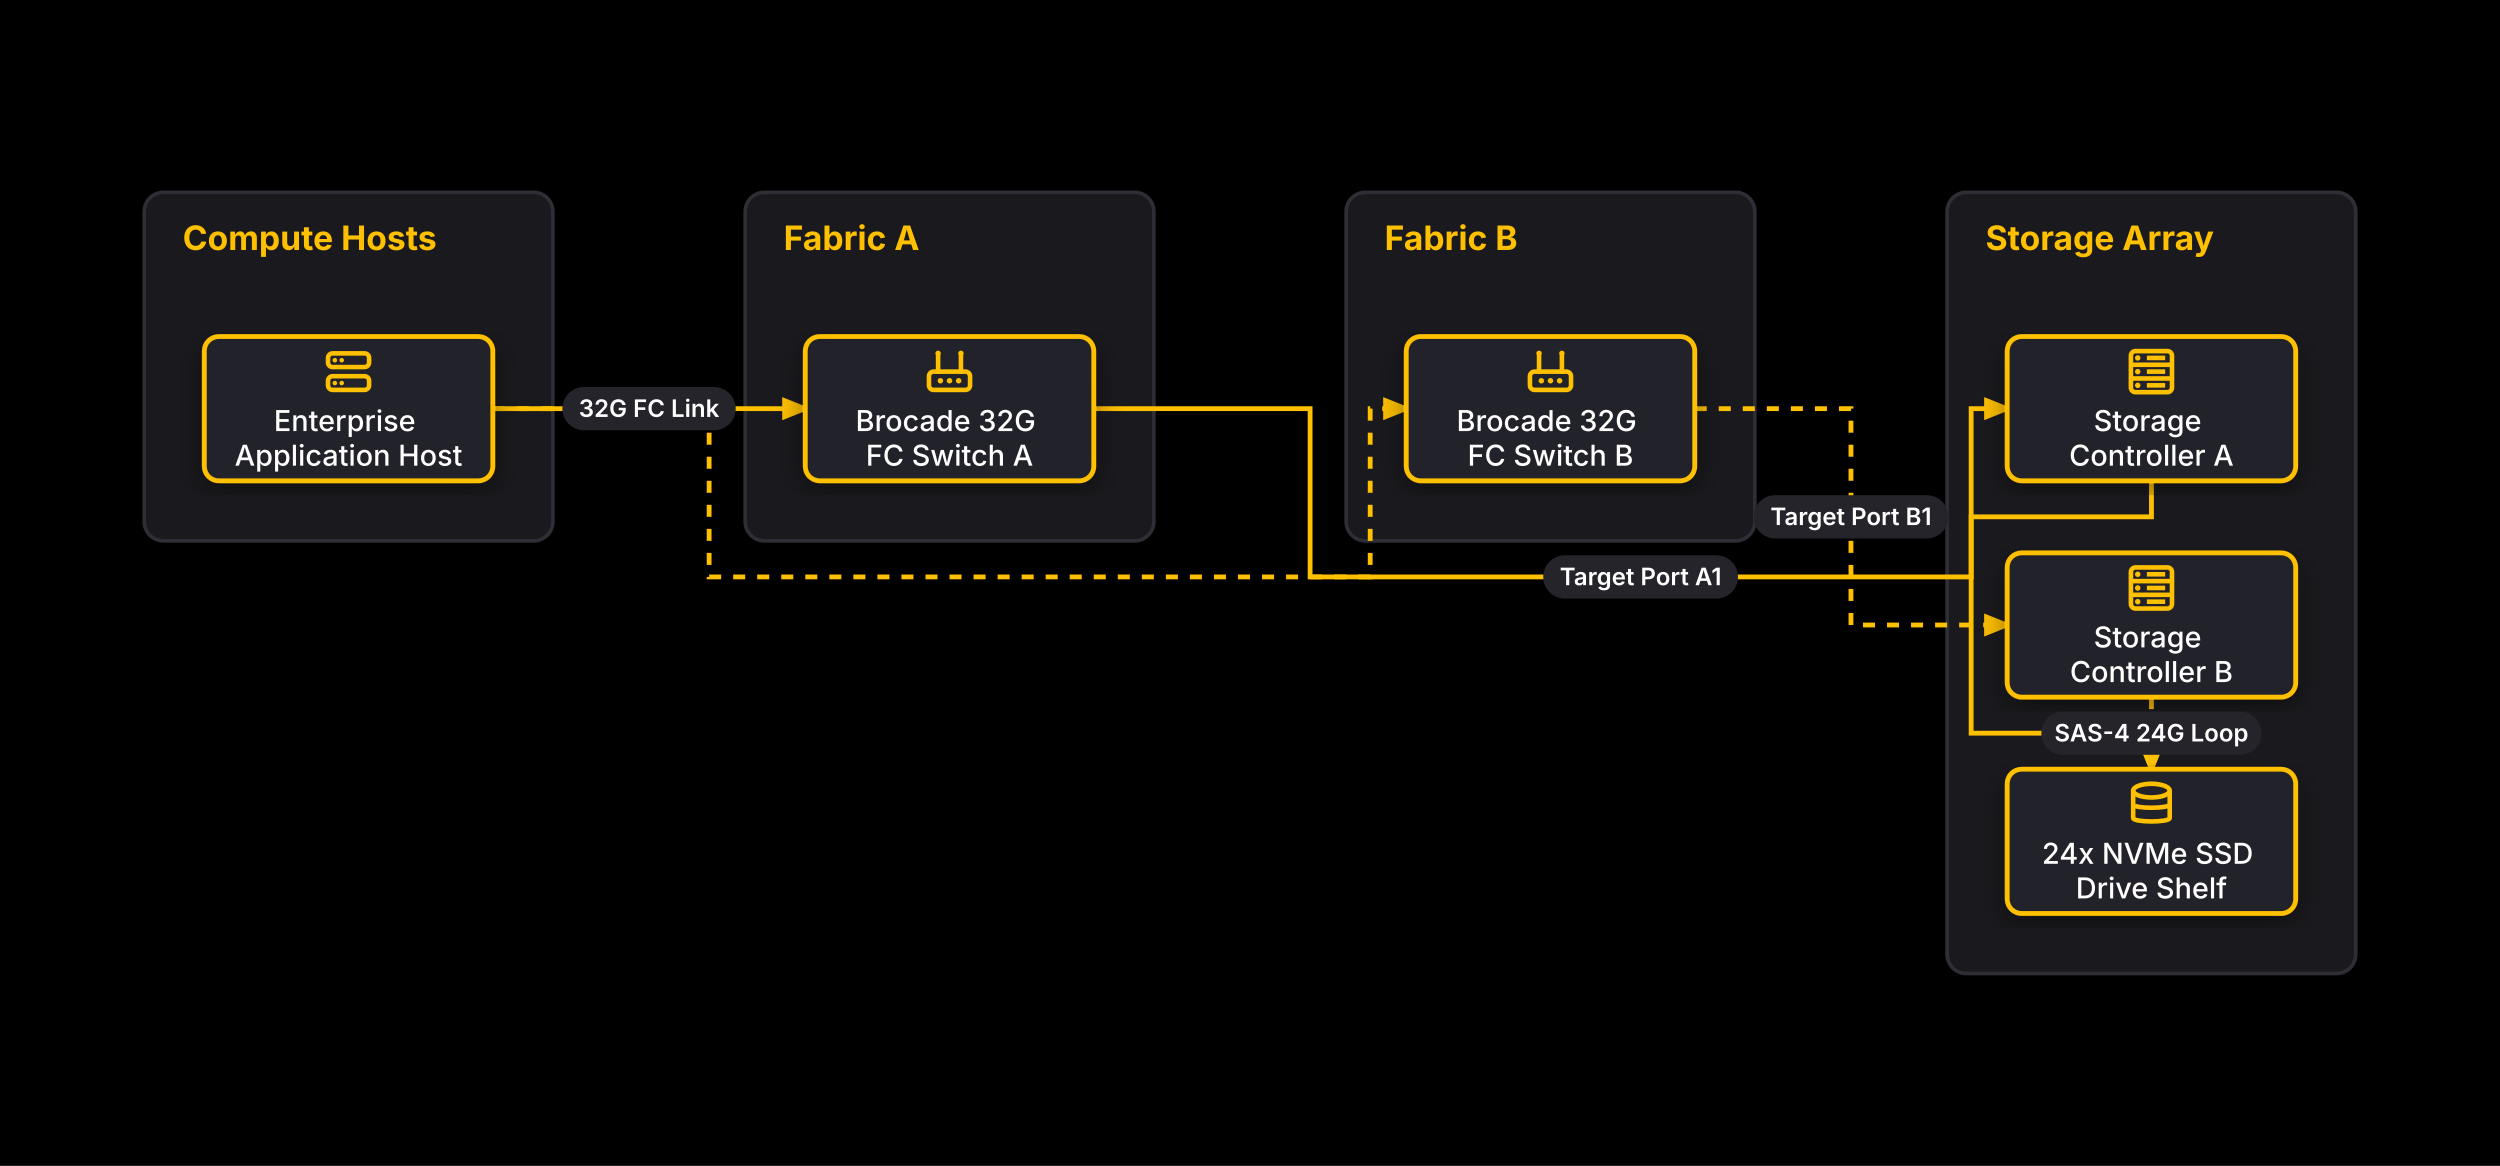
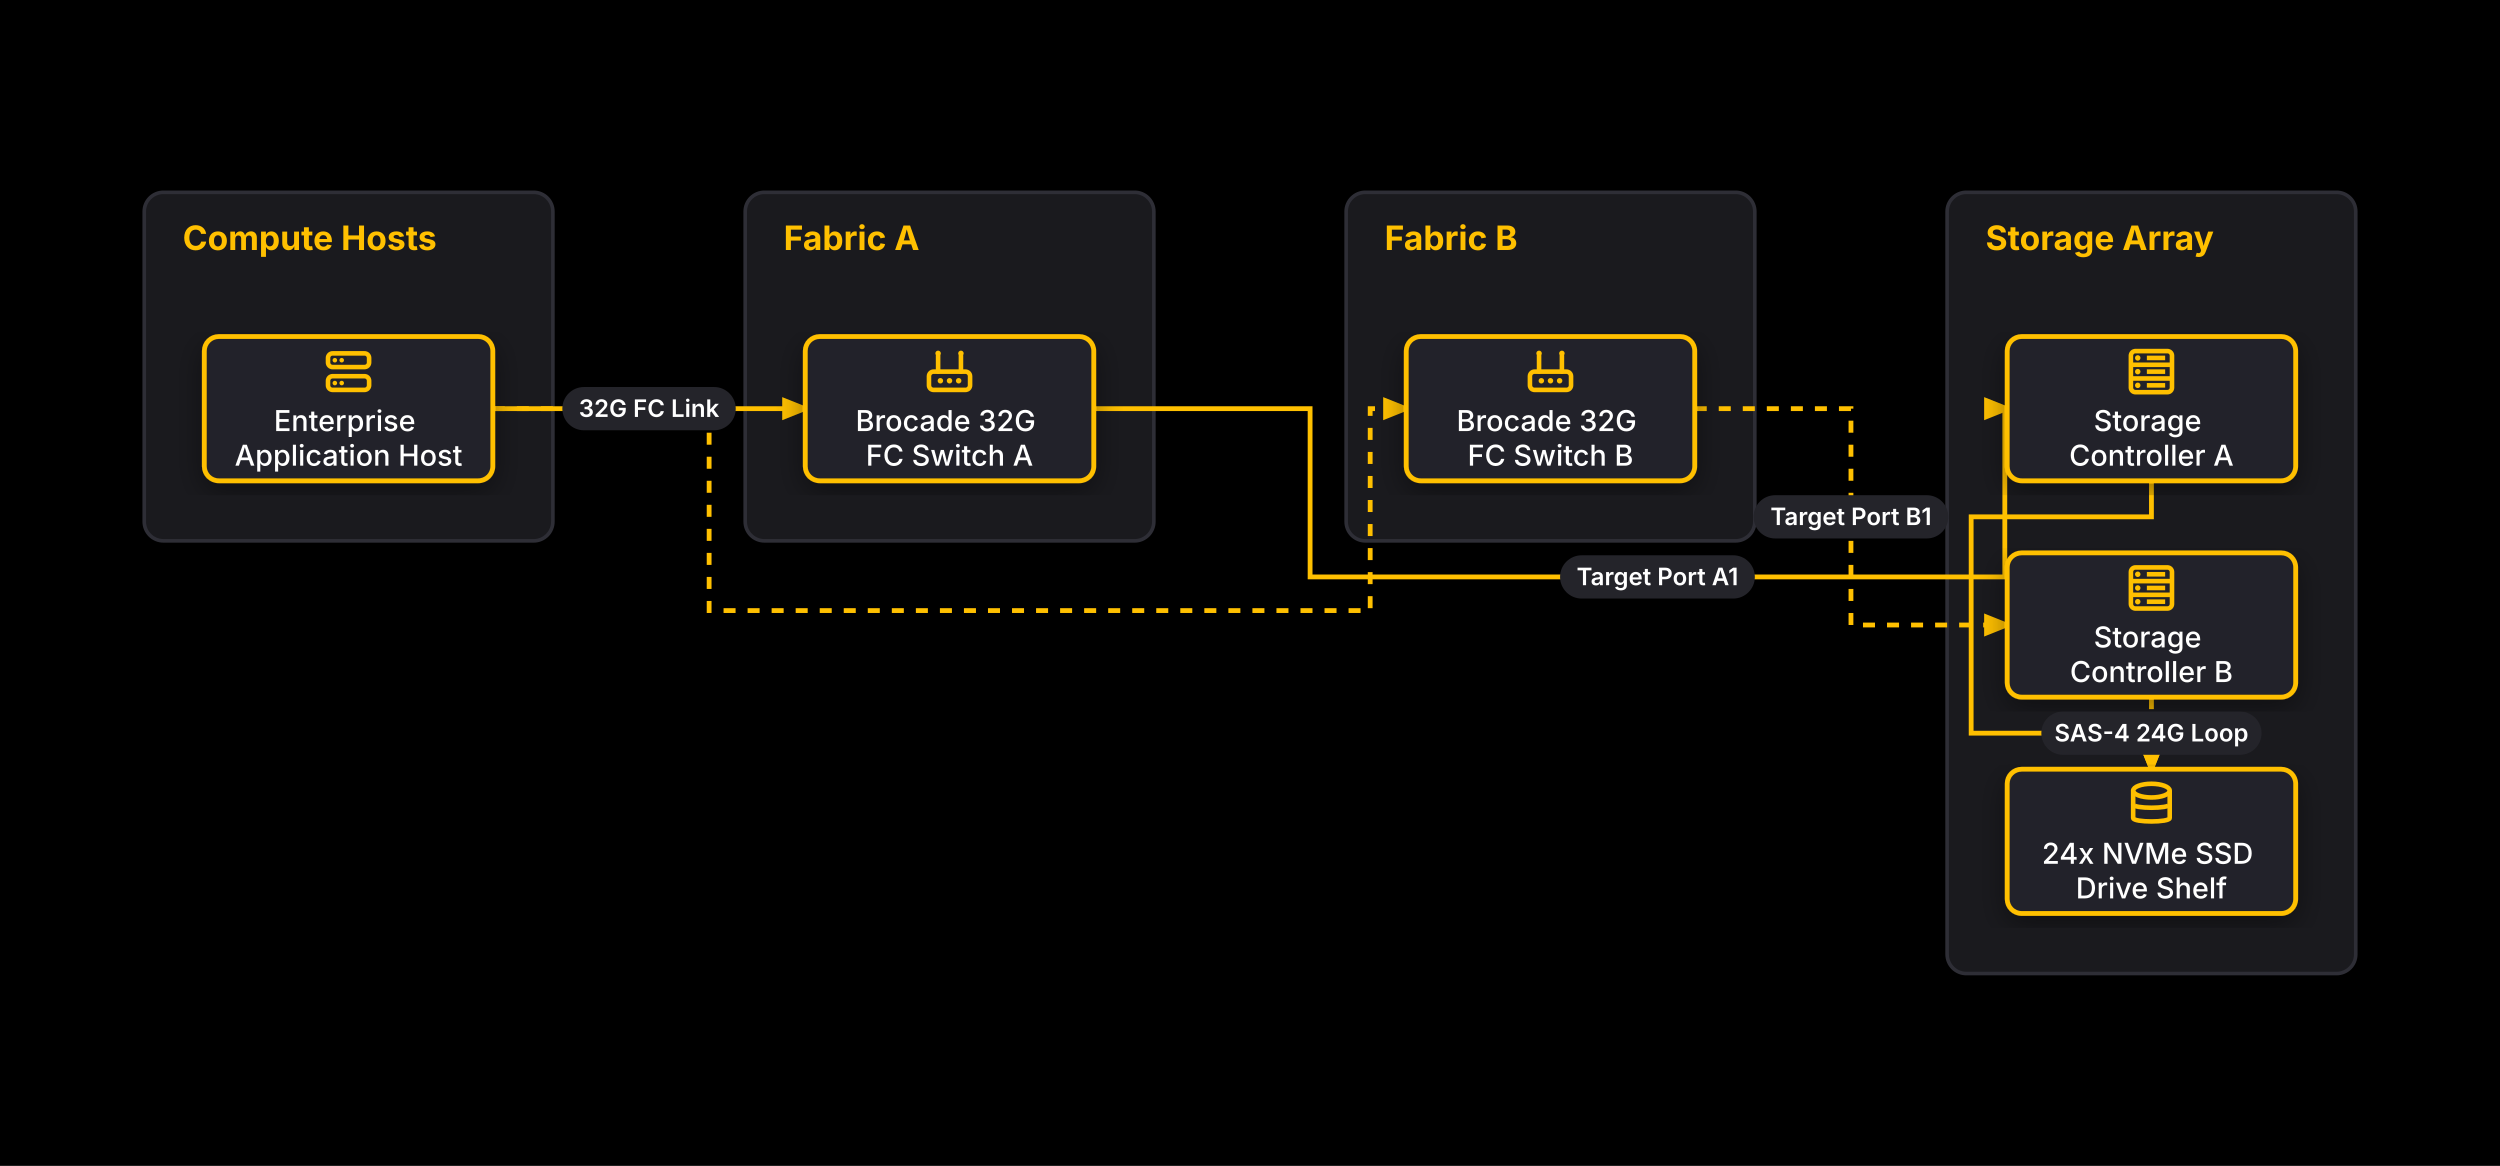
<svg xmlns="http://www.w3.org/2000/svg" viewBox="0 0 1040 485" width="1040" height="485">
  <defs>
    <marker id="arrow" viewBox="0 0 10 10" refX="8" refY="5" markerWidth="6" markerHeight="6" orient="auto-start-reverse">
      <path d="M 0 1 L 10 5 L 0 9 z" fill="#FFC000" />
    </marker>
    <marker id="arrow-tail" viewBox="0 0 10 10" refX="2" refY="5" markerWidth="6" markerHeight="6" orient="auto">
      <path d="M 10 1 L 0 5 L 10 9 z" fill="#FFC000" />
    </marker>
    <filter id="shadow" x="-10%" y="-10%" width="120%" height="120%">
      <feDropShadow dx="0" dy="4" stdDeviation="6" flood-color="#000000" flood-opacity="0.4" />
    </filter>
  </defs>
  <rect width="100%" height="100%" fill="#000000" />
  <g id="group_1">
    <rect x="60.0" y="80.0" width="170.0" height="145.0" rx="8" fill="#1A1A1E" stroke="#2E2E36" stroke-width="1.5" />
    <text x="76" y="104" fill="#FFC000" font-family="Inter, -apple-system, BlinkMacSystemFont, 'Segoe UI', Roboto, sans-serif" font-size="14" font-weight="700" text-anchor="start">Compute Hosts</text>
  </g>
  <g id="group_2">
    <rect x="310.0" y="80.0" width="170.0" height="145.0" rx="8" fill="#1A1A1E" stroke="#2E2E36" stroke-width="1.5" />
    <text x="326" y="104" fill="#FFC000" font-family="Inter, -apple-system, BlinkMacSystemFont, 'Segoe UI', Roboto, sans-serif" font-size="14" font-weight="700" text-anchor="start">Fabric A</text>
  </g>
  <g id="group_3">
    <rect x="560.0" y="80.0" width="170.0" height="145.0" rx="8" fill="#1A1A1E" stroke="#2E2E36" stroke-width="1.5" />
    <text x="576" y="104" fill="#FFC000" font-family="Inter, -apple-system, BlinkMacSystemFont, 'Segoe UI', Roboto, sans-serif" font-size="14" font-weight="700" text-anchor="start">Fabric B</text>
  </g>
  <g id="group_4">
    <rect x="810.0" y="80.0" width="170.0" height="325.0" rx="8" fill="#1A1A1E" stroke="#2E2E36" stroke-width="1.5" />
    <text x="826" y="104" fill="#FFC000" font-family="Inter, -apple-system, BlinkMacSystemFont, 'Segoe UI', Roboto, sans-serif" font-size="14" font-weight="700" text-anchor="start">Storage Array</text>
  </g>
  <path d="M 205.0 170.0 L 335.0 170.0" fill="none" stroke="#FFC000" stroke-width="2" marker-end="url(#arrow)" />
-   <path d="M 205.0 170.0 L 295.0 170.0 L 295.0 240.0 L 570.0 240.0 L 570.0 170.0 L 585.0 170.0" fill="none" stroke="#FFC000" stroke-width="2" stroke-dasharray="5,5" marker-end="url(#arrow)" />
-   <path d="M 455.0 170.0 L 545.0 170.0 L 545.0 240.0 L 820.0 240.0 L 820.0 170.0 L 835.0 170.0" fill="none" stroke="#FFC000" stroke-width="2" marker-end="url(#arrow)" />
+   <path d="M 205.0 170.0 L 295.0 170.0 L 295.0 254.0 L 570.0 254.0 L 570.0 170.0 L 585.0 170.0" fill="none" stroke="#FFC000" stroke-width="2" stroke-dasharray="5,5" marker-end="url(#arrow)" />
+   <path d="M 455.0 170.0 L 545.0 170.0 L 545.0 240.0 L 834.0 240.0 L 834.0 170.0 L 835.0 170.0" fill="none" stroke="#FFC000" stroke-width="2" marker-end="url(#arrow)" />
  <path d="M 705.0 170.0 L 770.0 170.0 L 770.0 260.0 L 835.0 260.0" fill="none" stroke="#FFC000" stroke-width="2" stroke-dasharray="5,5" marker-end="url(#arrow)" />
  <path d="M 895.0 200.0 L 895.0 215.0 L 820.0 215.0 L 820.0 305.0 L 895.0 305.0 L 895.0 320.0" fill="none" stroke="#FFC000" stroke-width="2" marker-end="url(#arrow)" />
  <path d="M 895.0 290.0 L 895.0 320.0" fill="none" stroke="#FFC000" stroke-width="2" stroke-dasharray="5,5" marker-end="url(#arrow)" />
  <g class="badge">
    <rect x="233.934" y="161.0" width="72.133" height="18.0" rx="9.0" fill="#24242A" />
    <text x="270" y="173.44" fill="#FFFFFF" font-family="Inter, -apple-system, BlinkMacSystemFont, 'Segoe UI', Roboto, sans-serif" font-size="10" font-weight="600" text-anchor="middle">32G FC Link</text>
  </g>
  <g class="badge">
-     <rect x="641.985" y="231.0" width="81.029" height="18.0" rx="9.0" fill="#24242A" />
-     <text x="682.5" y="243.44" fill="#FFFFFF" font-family="Inter, -apple-system, BlinkMacSystemFont, 'Segoe UI', Roboto, sans-serif" font-size="10" font-weight="600" text-anchor="middle">Target Port A1</text>
+     <rect x="648.985" y="231.0" width="81.029" height="18.0" rx="9.0" fill="#24242A" />
+     <text x="689.5" y="243.44" fill="#FFFFFF" font-family="Inter, -apple-system, BlinkMacSystemFont, 'Segoe UI', Roboto, sans-serif" font-size="10" font-weight="600" text-anchor="middle">Target Port A1</text>
  </g>
  <g class="badge">
    <rect x="729.485" y="206.0" width="81.029" height="18.0" rx="9.0" fill="#24242A" />
    <text x="770" y="218.44" fill="#FFFFFF" font-family="Inter, -apple-system, BlinkMacSystemFont, 'Segoe UI', Roboto, sans-serif" font-size="10" font-weight="600" text-anchor="middle">Target Port B1</text>
  </g>
  <g class="badge">
    <rect x="849.197" y="296.0" width="91.605" height="18.0" rx="9.0" fill="#24242A" />
    <text x="895" y="308.44" fill="#FFFFFF" font-family="Inter, -apple-system, BlinkMacSystemFont, 'Segoe UI', Roboto, sans-serif" font-size="10" font-weight="600" text-anchor="middle">SAS-4 24G Loop</text>
  </g>
  <g id="host_app" filter="url(#shadow)">
    <rect x="85.0" y="140.0" width="120.0" height="60.0" rx="6.0" fill="#24242A" stroke="#FFC000" stroke-width="2.0" />
    <g class="icon icon-server" transform="translate(133.6, 143.2) scale(0.95)">
      <rect x="3" y="4" width="18" height="6" rx="2" fill="none" stroke="#FFC000" stroke-width="2.0" />
      <rect x="3" y="14" width="18" height="6" rx="2" fill="none" stroke="#FFC000" stroke-width="2.0" />
      <circle cx="6" cy="7" r="1" fill="#FFC000" />
      <circle cx="9" cy="7" r="1" fill="#FFC000" />
      <circle cx="6" cy="17" r="1" fill="#FFC000" />
      <circle cx="9" cy="17" r="1" fill="#FFC000" />
    </g>
    <text x="145" y="179.33" text-anchor="middle" fill="#FFFFFF" font-family="Inter, -apple-system, BlinkMacSystemFont, 'Segoe UI', Roboto, sans-serif" font-size="12" font-weight="500">
      <tspan x="145" dy="0">Enterprise</tspan>
      <tspan x="145" dy="14.4">Application Host</tspan>
    </text>
  </g>
  <g id="fc_switch_a" filter="url(#shadow)">
    <rect x="335.0" y="140.0" width="120.0" height="60.0" rx="6.0" fill="#24242A" stroke="#FFC000" stroke-width="2.0" />
    <g class="icon icon-router" transform="translate(383.6, 143.2) scale(0.95)">
      <rect x="3" y="12" width="18" height="8" rx="2" fill="none" stroke="#FFC000" stroke-width="2.0" />
      <line x1="7" y1="12" x2="7" y2="5" stroke="#FFC000" stroke-width="2.0" stroke-linecap="round" />
      <line x1="17" y1="12" x2="17" y2="5" stroke="#FFC000" stroke-width="2.0" stroke-linecap="round" />
      <circle cx="7" cy="4" r="1.2" fill="#FFC000" />
      <circle cx="17" cy="4" r="1.2" fill="#FFC000" />
      <circle cx="8" cy="16" r="1.2" fill="#FFC000" />
      <circle cx="12" cy="16" r="1.2" fill="#FFC000" />
      <circle cx="16" cy="16" r="1.2" fill="#FFC000" />
    </g>
    <text x="395" y="179.33" text-anchor="middle" fill="#FFFFFF" font-family="Inter, -apple-system, BlinkMacSystemFont, 'Segoe UI', Roboto, sans-serif" font-size="12" font-weight="500">
      <tspan x="395" dy="0">Brocade 32G</tspan>
      <tspan x="395" dy="14.4">FC Switch A</tspan>
    </text>
  </g>
  <g id="fc_switch_b" filter="url(#shadow)">
    <rect x="585.0" y="140.0" width="120.0" height="60.0" rx="6.0" fill="#24242A" stroke="#FFC000" stroke-width="2.0" />
    <g class="icon icon-router" transform="translate(633.6, 143.2) scale(0.95)">
      <rect x="3" y="12" width="18" height="8" rx="2" fill="none" stroke="#FFC000" stroke-width="2.0" />
      <line x1="7" y1="12" x2="7" y2="5" stroke="#FFC000" stroke-width="2.0" stroke-linecap="round" />
      <line x1="17" y1="12" x2="17" y2="5" stroke="#FFC000" stroke-width="2.0" stroke-linecap="round" />
      <circle cx="7" cy="4" r="1.2" fill="#FFC000" />
      <circle cx="17" cy="4" r="1.2" fill="#FFC000" />
      <circle cx="8" cy="16" r="1.2" fill="#FFC000" />
      <circle cx="12" cy="16" r="1.2" fill="#FFC000" />
      <circle cx="16" cy="16" r="1.2" fill="#FFC000" />
    </g>
    <text x="645" y="179.33" text-anchor="middle" fill="#FFFFFF" font-family="Inter, -apple-system, BlinkMacSystemFont, 'Segoe UI', Roboto, sans-serif" font-size="12" font-weight="500">
      <tspan x="645" dy="0">Brocade 32G</tspan>
      <tspan x="645" dy="14.4">FC Switch B</tspan>
    </text>
  </g>
  <g id="ctrl_a" filter="url(#shadow)">
    <rect x="835.0" y="140.0" width="120.0" height="60.0" rx="6.0" fill="#24242A" stroke="#FFC000" stroke-width="2.0" />
    <g class="icon icon-storage_array" transform="translate(883.6, 143.2) scale(0.95)">
      <rect x="3" y="3" width="18" height="18" rx="2" fill="none" stroke="#FFC000" stroke-width="2.0" />
      <line x1="3" y1="9" x2="21" y2="9" stroke="#FFC000" stroke-width="2.0" />
      <line x1="3" y1="15" x2="21" y2="15" stroke="#FFC000" stroke-width="2.0" />
      <circle cx="6" cy="6" r="1.2" fill="#FFC000" />
      <circle cx="6" cy="12" r="1.2" fill="#FFC000" />
      <circle cx="6" cy="18" r="1.2" fill="#FFC000" />
      <line x1="10" y1="6" x2="18" y2="6" stroke="#FFC000" stroke-width="2.0" />
      <line x1="10" y1="12" x2="18" y2="12" stroke="#FFC000" stroke-width="2.0" />
      <line x1="10" y1="18" x2="18" y2="18" stroke="#FFC000" stroke-width="2.0" />
    </g>
    <text x="895" y="179.33" text-anchor="middle" fill="#FFFFFF" font-family="Inter, -apple-system, BlinkMacSystemFont, 'Segoe UI', Roboto, sans-serif" font-size="12" font-weight="500">
      <tspan x="895" dy="0">Storage</tspan>
      <tspan x="895" dy="14.4">Controller A</tspan>
    </text>
  </g>
  <g id="ctrl_b" filter="url(#shadow)">
    <rect x="835.0" y="230.0" width="120.0" height="60.0" rx="6.0" fill="#24242A" stroke="#FFC000" stroke-width="2.0" />
    <g class="icon icon-storage_array" transform="translate(883.6, 233.2) scale(0.95)">
      <rect x="3" y="3" width="18" height="18" rx="2" fill="none" stroke="#FFC000" stroke-width="2.0" />
      <line x1="3" y1="9" x2="21" y2="9" stroke="#FFC000" stroke-width="2.0" />
      <line x1="3" y1="15" x2="21" y2="15" stroke="#FFC000" stroke-width="2.0" />
      <circle cx="6" cy="6" r="1.2" fill="#FFC000" />
      <circle cx="6" cy="12" r="1.2" fill="#FFC000" />
      <circle cx="6" cy="18" r="1.2" fill="#FFC000" />
      <line x1="10" y1="6" x2="18" y2="6" stroke="#FFC000" stroke-width="2.0" />
      <line x1="10" y1="12" x2="18" y2="12" stroke="#FFC000" stroke-width="2.0" />
      <line x1="10" y1="18" x2="18" y2="18" stroke="#FFC000" stroke-width="2.0" />
    </g>
    <text x="895" y="269.33" text-anchor="middle" fill="#FFFFFF" font-family="Inter, -apple-system, BlinkMacSystemFont, 'Segoe UI', Roboto, sans-serif" font-size="12" font-weight="500">
      <tspan x="895" dy="0">Storage</tspan>
      <tspan x="895" dy="14.4">Controller B</tspan>
    </text>
  </g>
  <g id="disk_shelf" filter="url(#shadow)">
    <rect x="835.0" y="320.0" width="120.0" height="60.0" rx="6.0" fill="#24242A" stroke="#FFC000" stroke-width="2.0" />
    <g class="icon icon-storage" transform="translate(883.6, 323.2) scale(0.95)">
      <ellipse cx="12" cy="6" rx="8" ry="3" fill="none" stroke="#FFC000" stroke-width="2.0" />
      <path d="M 4 6 V 18 C 4 20 20 20 20 18 V 6" fill="none" stroke="#FFC000" stroke-width="2.0" />
      <path d="M 4 12 C 4 14 20 14 20 12" fill="none" stroke="#FFC000" stroke-width="2.0" />
    </g>
    <text x="895" y="359.33" text-anchor="middle" fill="#FFFFFF" font-family="Inter, -apple-system, BlinkMacSystemFont, 'Segoe UI', Roboto, sans-serif" font-size="12" font-weight="500">
      <tspan x="895" dy="0">24x NVMe SSD</tspan>
      <tspan x="895" dy="14.4">Drive Shelf</tspan>
    </text>
  </g>
</svg>
